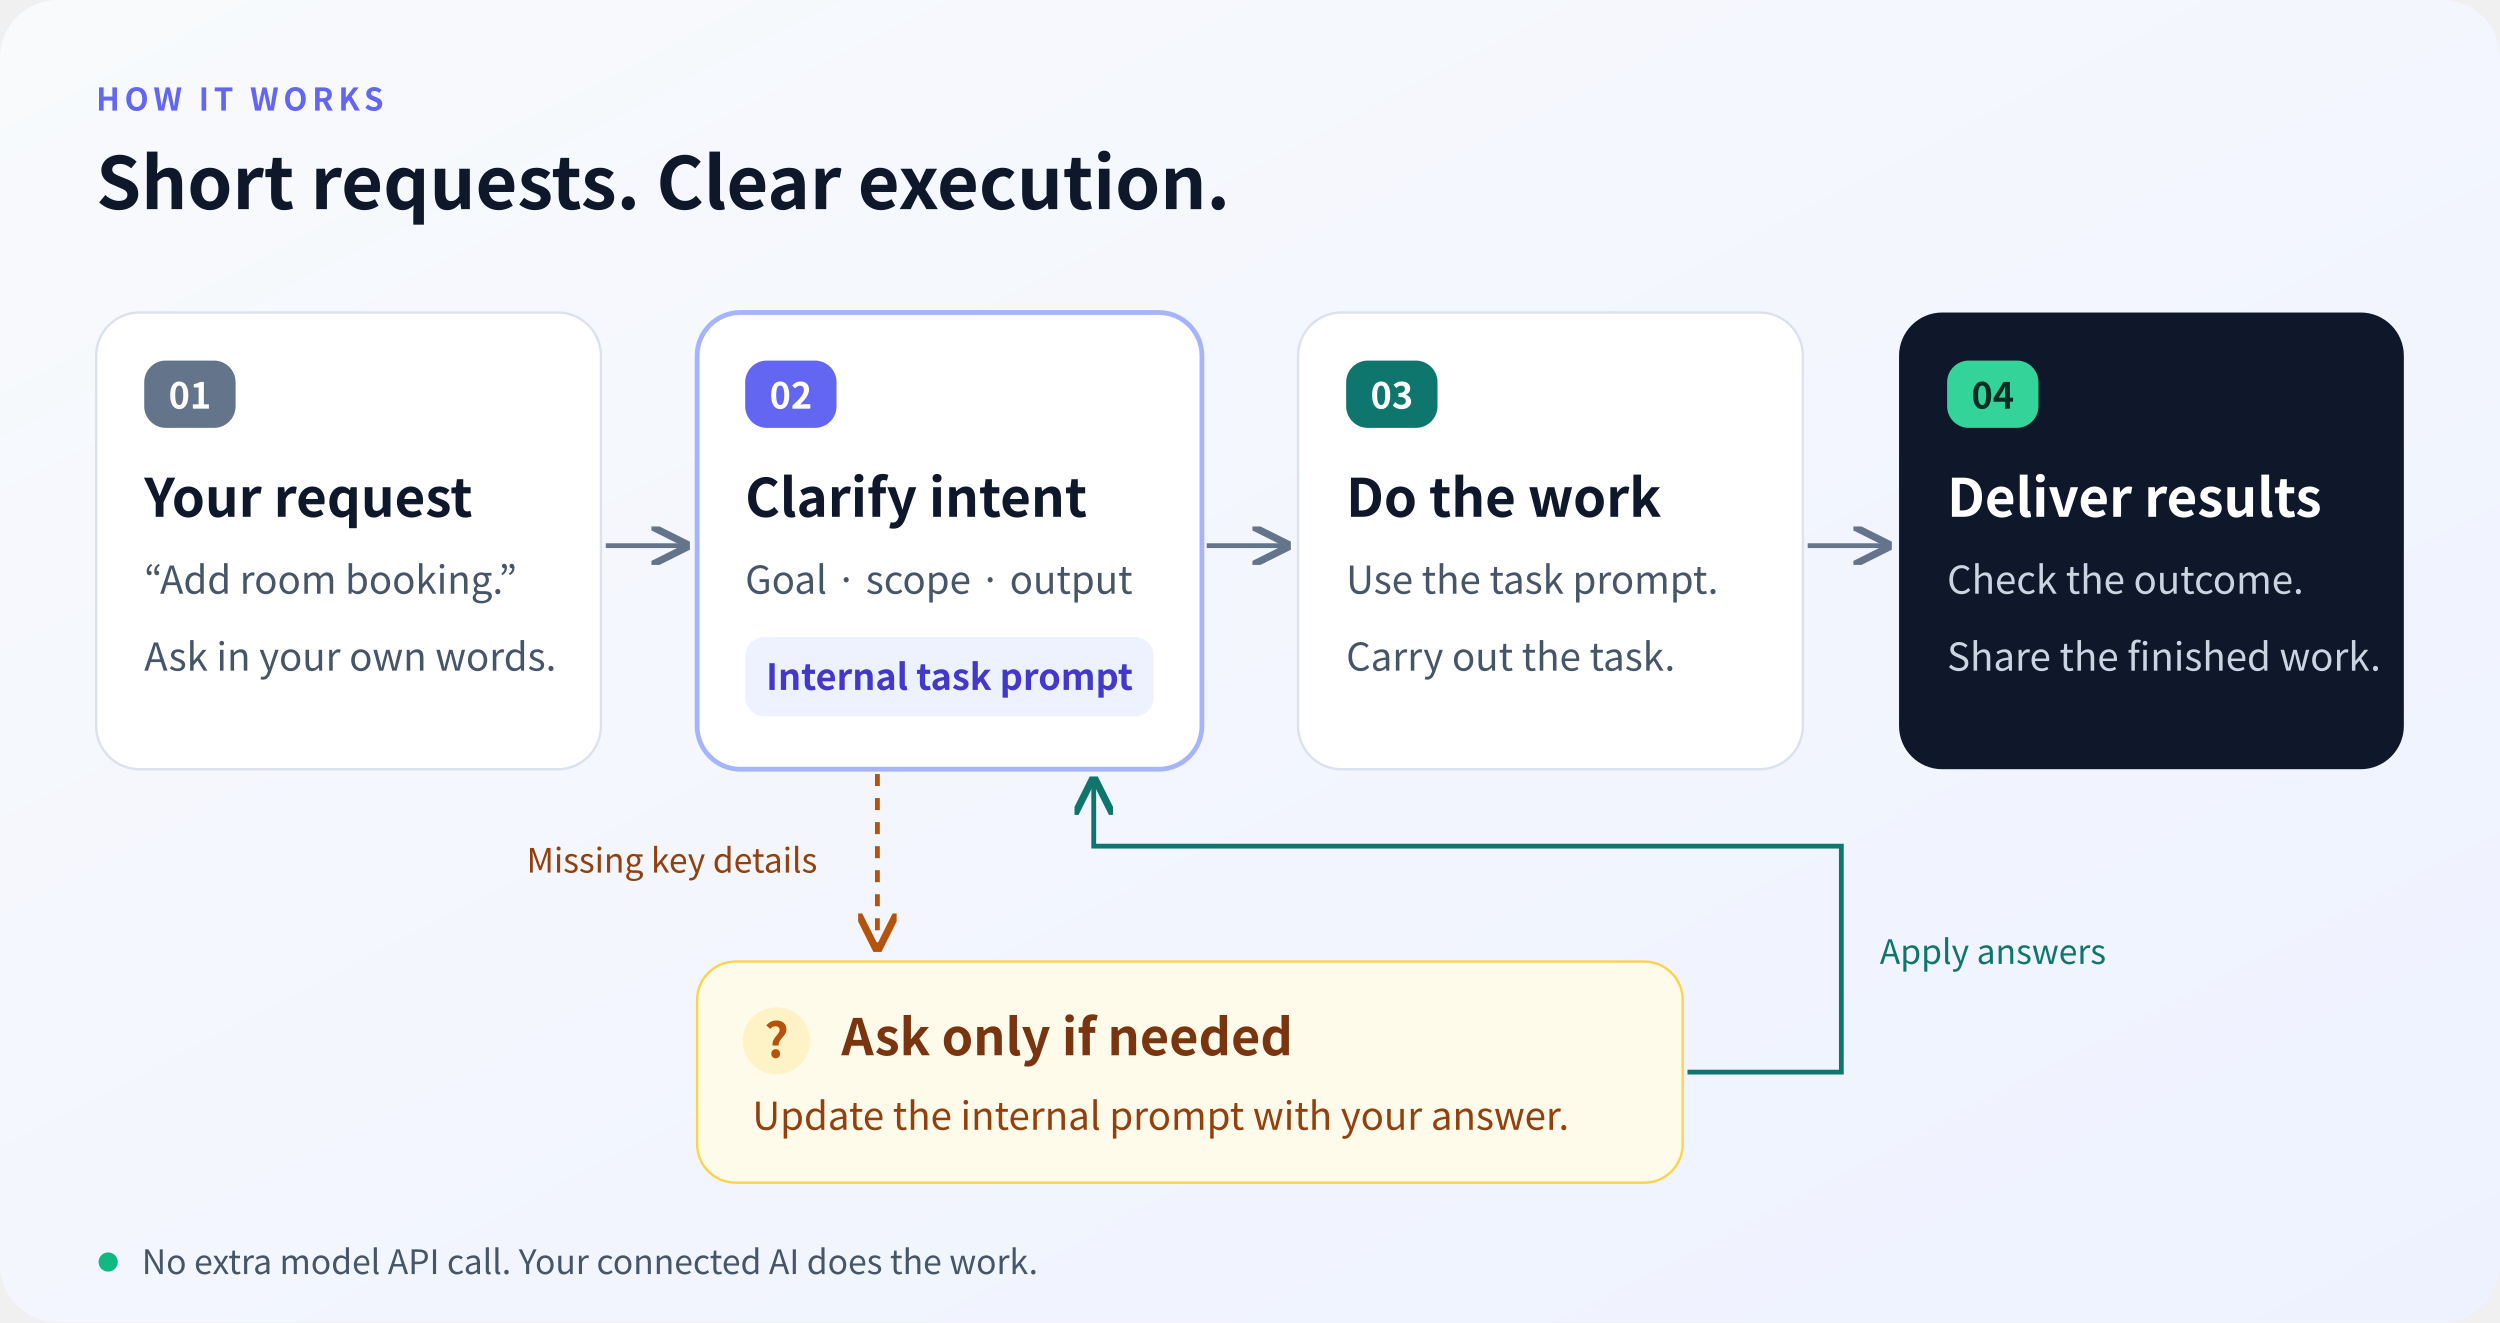
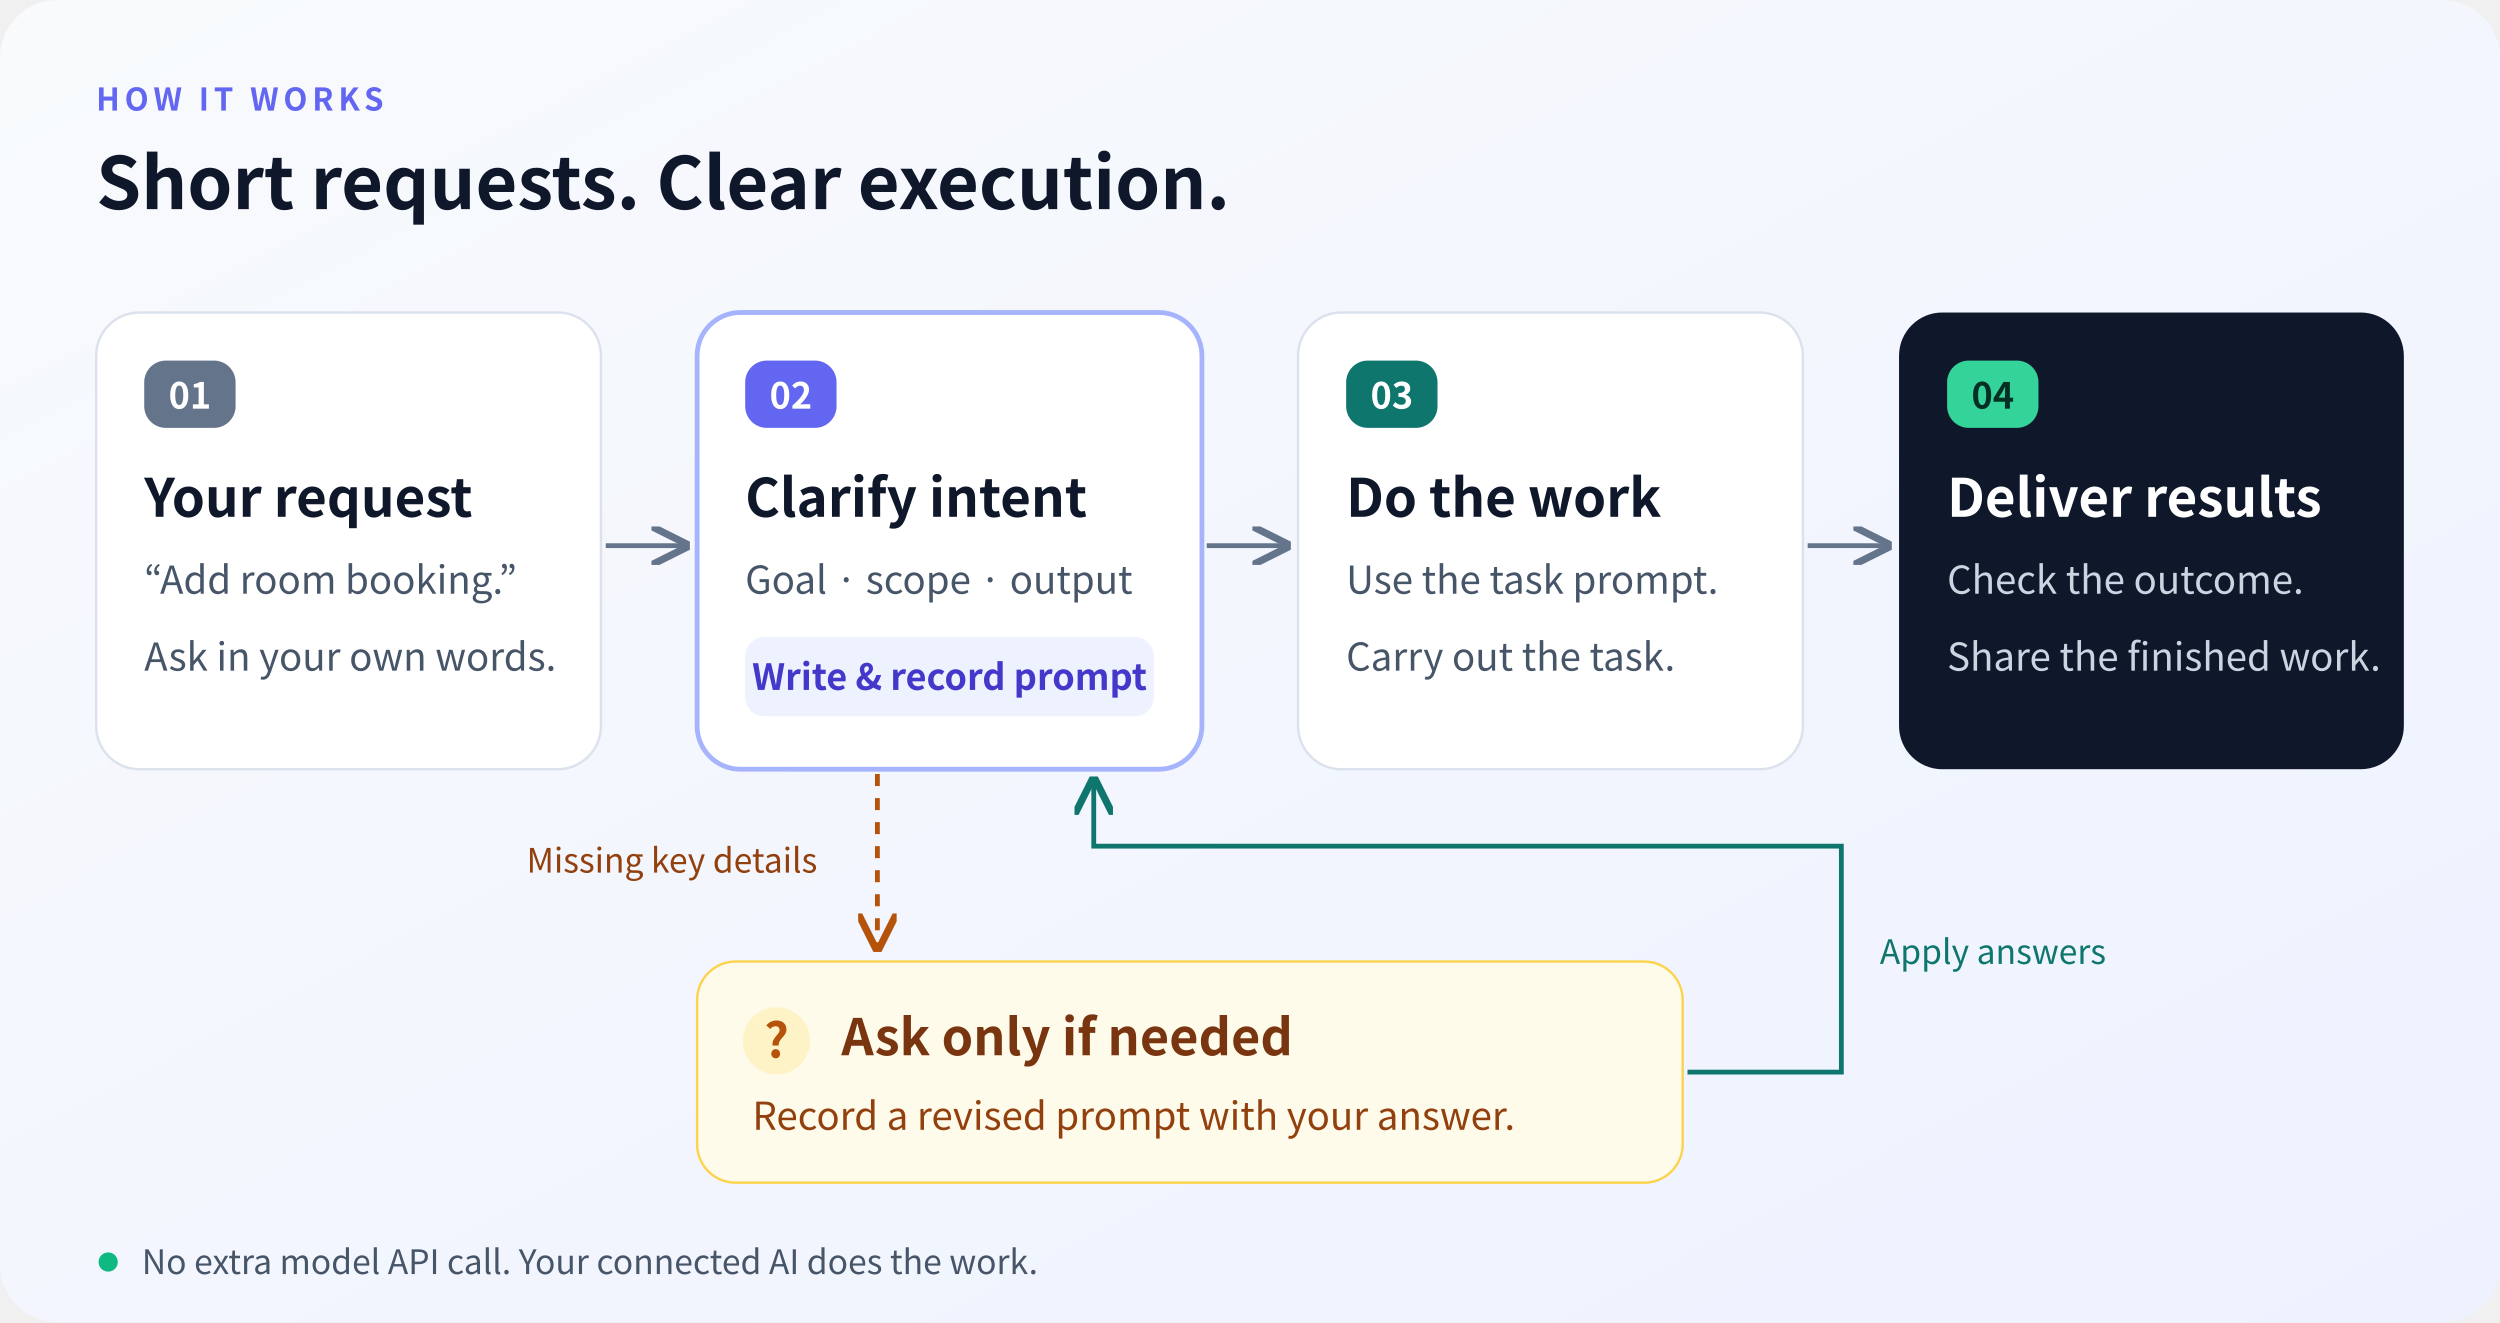
<svg xmlns="http://www.w3.org/2000/svg" width="1040" height="550" viewBox="0 0 1040 550" role="img" aria-labelledby="title desc">
  <defs>
    <linearGradient id="bg" x1="0" y1="0" x2="1" y2="1">
      <stop stop-color="#f8fafc" />
      <stop offset="1" stop-color="#eef2ff" />
    </linearGradient>
    <marker id="arrow" markerWidth="8" markerHeight="8" refX="7" refY="4" orient="auto">
      <path d="M0 0 8 4 0 8" fill="none" stroke="#64748b" stroke-width="1.5" />
    </marker>
    <marker id="questionArrow" markerWidth="8" markerHeight="8" refX="7" refY="4" orient="auto">
      <path d="M0 0 8 4 0 8" fill="none" stroke="#b45309" stroke-width="1.5" />
    </marker>
    <marker id="returnArrow" markerWidth="8" markerHeight="8" refX="7" refY="4" orient="auto">
      <path d="M0 0 8 4 0 8" fill="none" stroke="#0f766e" stroke-width="1.5" />
    </marker>
  </defs>
  <style>text{font-family:"Noto Sans CJK KR","Noto Sans KR","Apple SD Gothic Neo","Malgun Gothic",sans-serif}.title{font-size:22px;font-weight:700;fill:#0f172a}.body{font-size:16px;fill:#475569}.number{font-size:15px;font-weight:700;fill:#fff}</style>
  <rect width="1040" height="550" rx="24" fill="url(#bg)" />
  <text x="40" y="46" font-size="13" font-weight="700" letter-spacing="2" fill="#6366f1">HOW IT WORKS</text>
  <text x="40" y="87" font-size="30" font-weight="700" fill="#0f172a">Short requests. Clear execution.</text>
  <g fill="none" stroke="#64748b" stroke-width="2" marker-end="url(#arrow)">
    <path d="M252 227H285" />
    <path d="M502 227H535" />
    <path d="M752 227H785" />
  </g>
  <g transform="translate(40 130)">
    <rect width="210" height="190" rx="18" fill="#fff" stroke="#dbe2ed" />
    <rect x="20" y="20" width="38" height="28" rx="9" fill="#64748b" />
    <text class="number" x="39" y="40" text-anchor="middle">01</text>
    <text class="title" x="20" y="85">Your request</text>
    <text class="body" x="20" y="117">“Add room booking.”</text>
    <text class="body" x="20" y="149">Ask in your own words.</text>
  </g>
  <g transform="translate(290 130)">
    <rect width="210" height="190" rx="18" fill="#fff" stroke="#a5b4fc" stroke-width="2" />
    <rect x="20" y="20" width="38" height="28" rx="9" fill="#6366f1" />
    <text class="number" x="39" y="40" text-anchor="middle">02</text>
    <text class="title" x="20" y="85">Clarify intent</text>
    <text class="body" x="20" y="117">Goal · scope · output</text>
    <rect x="20" y="135" width="170" height="33" rx="8" fill="#eef2ff" />
-     <text x="105" y="157" text-anchor="middle" font-size="15" font-weight="600" fill="#4338ca">Internal task prompt</text>
+     <text x="105" y="157" text-anchor="middle" font-size="15" font-weight="600" fill="#4338ca">Write &amp; record prompt</text>
  </g>
  <g transform="translate(540 130)">
    <rect width="210" height="190" rx="18" fill="#fff" stroke="#dbe2ed" />
    <rect x="20" y="20" width="38" height="28" rx="9" fill="#0f766e" />
    <text class="number" x="39" y="40" text-anchor="middle">03</text>
    <text class="title" x="20" y="85">Do the work</text>
    <text class="body" x="20" y="117">Use the task prompt.</text>
    <text class="body" x="20" y="149">Carry out the task.</text>
  </g>
  <g transform="translate(790 130)">
    <rect width="210" height="190" rx="18" fill="#0f172a" />
    <rect x="20" y="20" width="38" height="28" rx="9" fill="#34d399" />
    <text x="39" y="40" text-anchor="middle" font-size="15" font-weight="700" fill="#052e25">04</text>
    <text x="20" y="85" font-size="22" font-weight="700" fill="#fff">Deliver results</text>
    <text x="20" y="117" font-size="16" fill="#cbd5e1">Check the outcome.</text>
    <text x="20" y="149" font-size="16" fill="#cbd5e1">Share the finished work.</text>
  </g>
  <path d="M365 322V394" fill="none" stroke="#b45309" stroke-width="2" stroke-dasharray="5 5" marker-end="url(#questionArrow)" />
  <text x="340" y="363" text-anchor="end" font-size="14" fill="#92400e">Missing key details</text>
  <rect x="290" y="400" width="410" height="92" rx="16" fill="#fffbeb" stroke="#fcd34d" />
  <circle cx="323" cy="433" r="14" fill="#fef3c7" />
  <text x="323" y="440" text-anchor="middle" font-size="20" font-weight="700" fill="#b45309">?</text>
  <text x="350" y="439" font-size="21" font-weight="700" fill="#78350f">Ask only if needed</text>
-   <text x="313" y="470" font-size="16" fill="#92400e">Update the internal prompt with your answer.</text>
+   <text x="313" y="470" font-size="16" fill="#92400e">Record a revised prompt with your answer.</text>
  <path d="M702 446H766V352H455V325" fill="none" stroke="#0f766e" stroke-width="2" marker-end="url(#returnArrow)" />
  <text x="782" y="401" font-size="14" fill="#0f766e">Apply answers</text>
  <circle cx="45" cy="525" r="4" fill="#10b981" />
  <text x="59" y="530" font-size="14" fill="#475569">No extra model API call. Your connected AI does the work.</text>
</svg>
